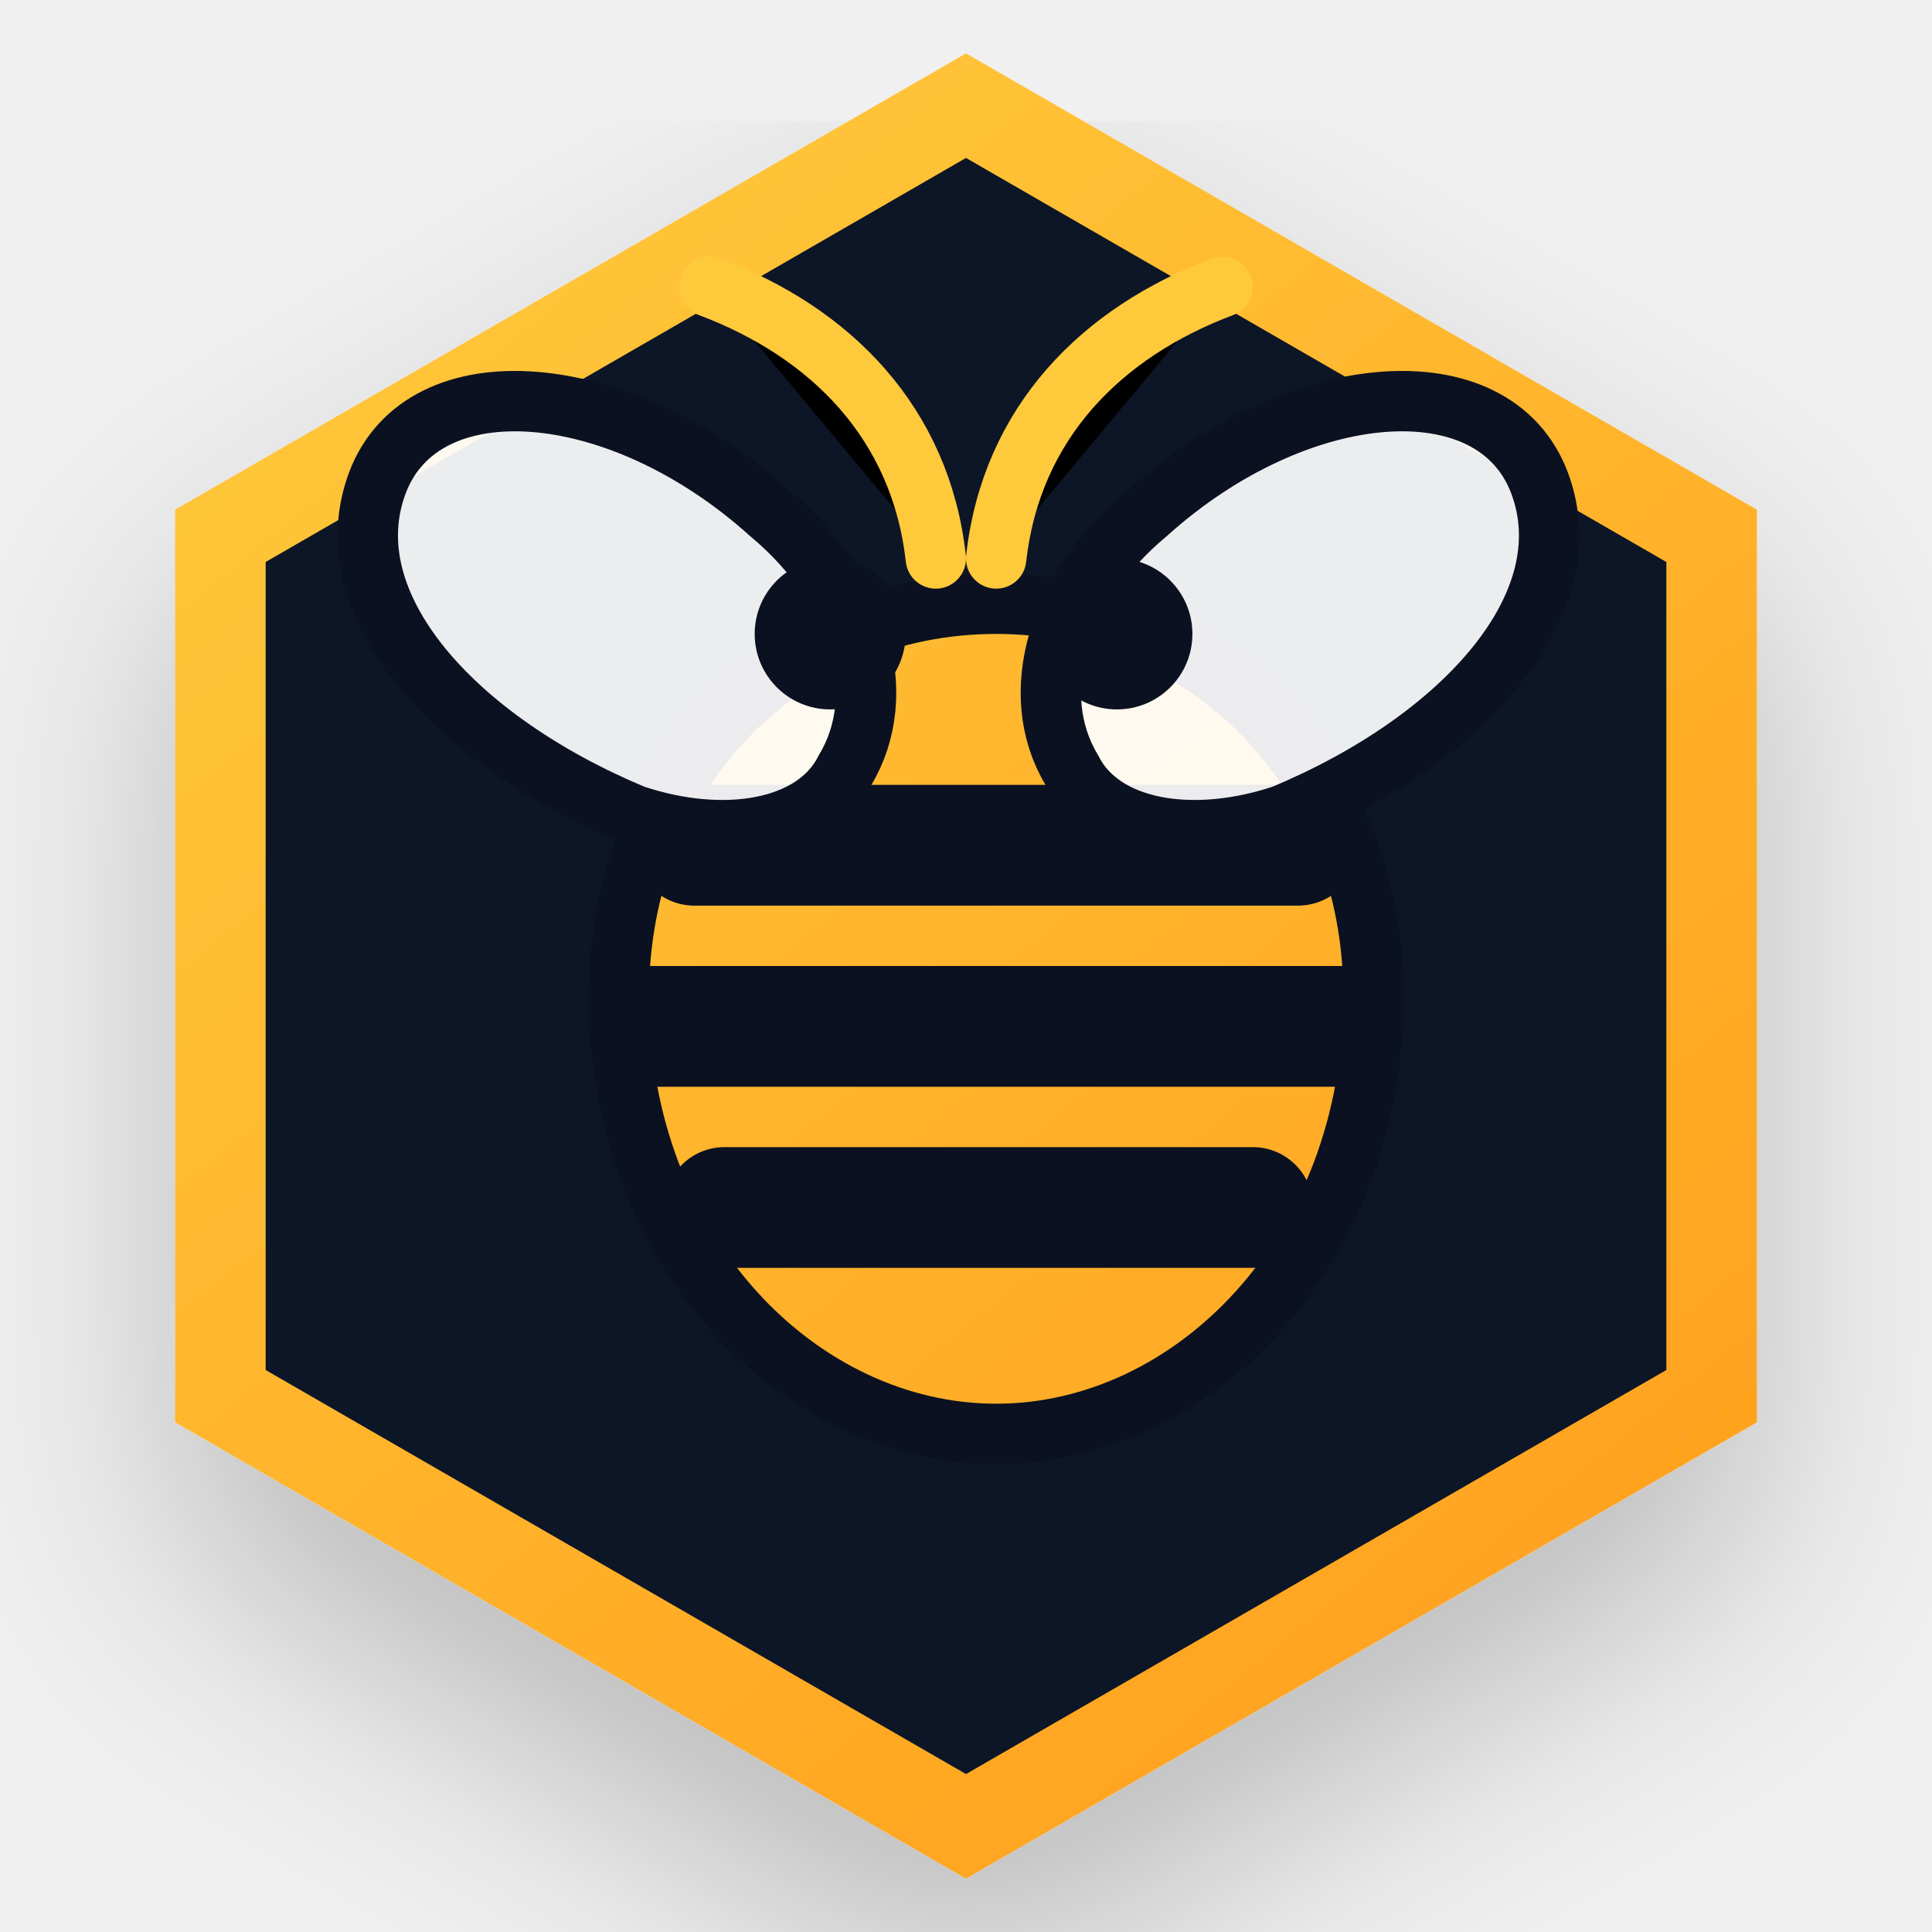
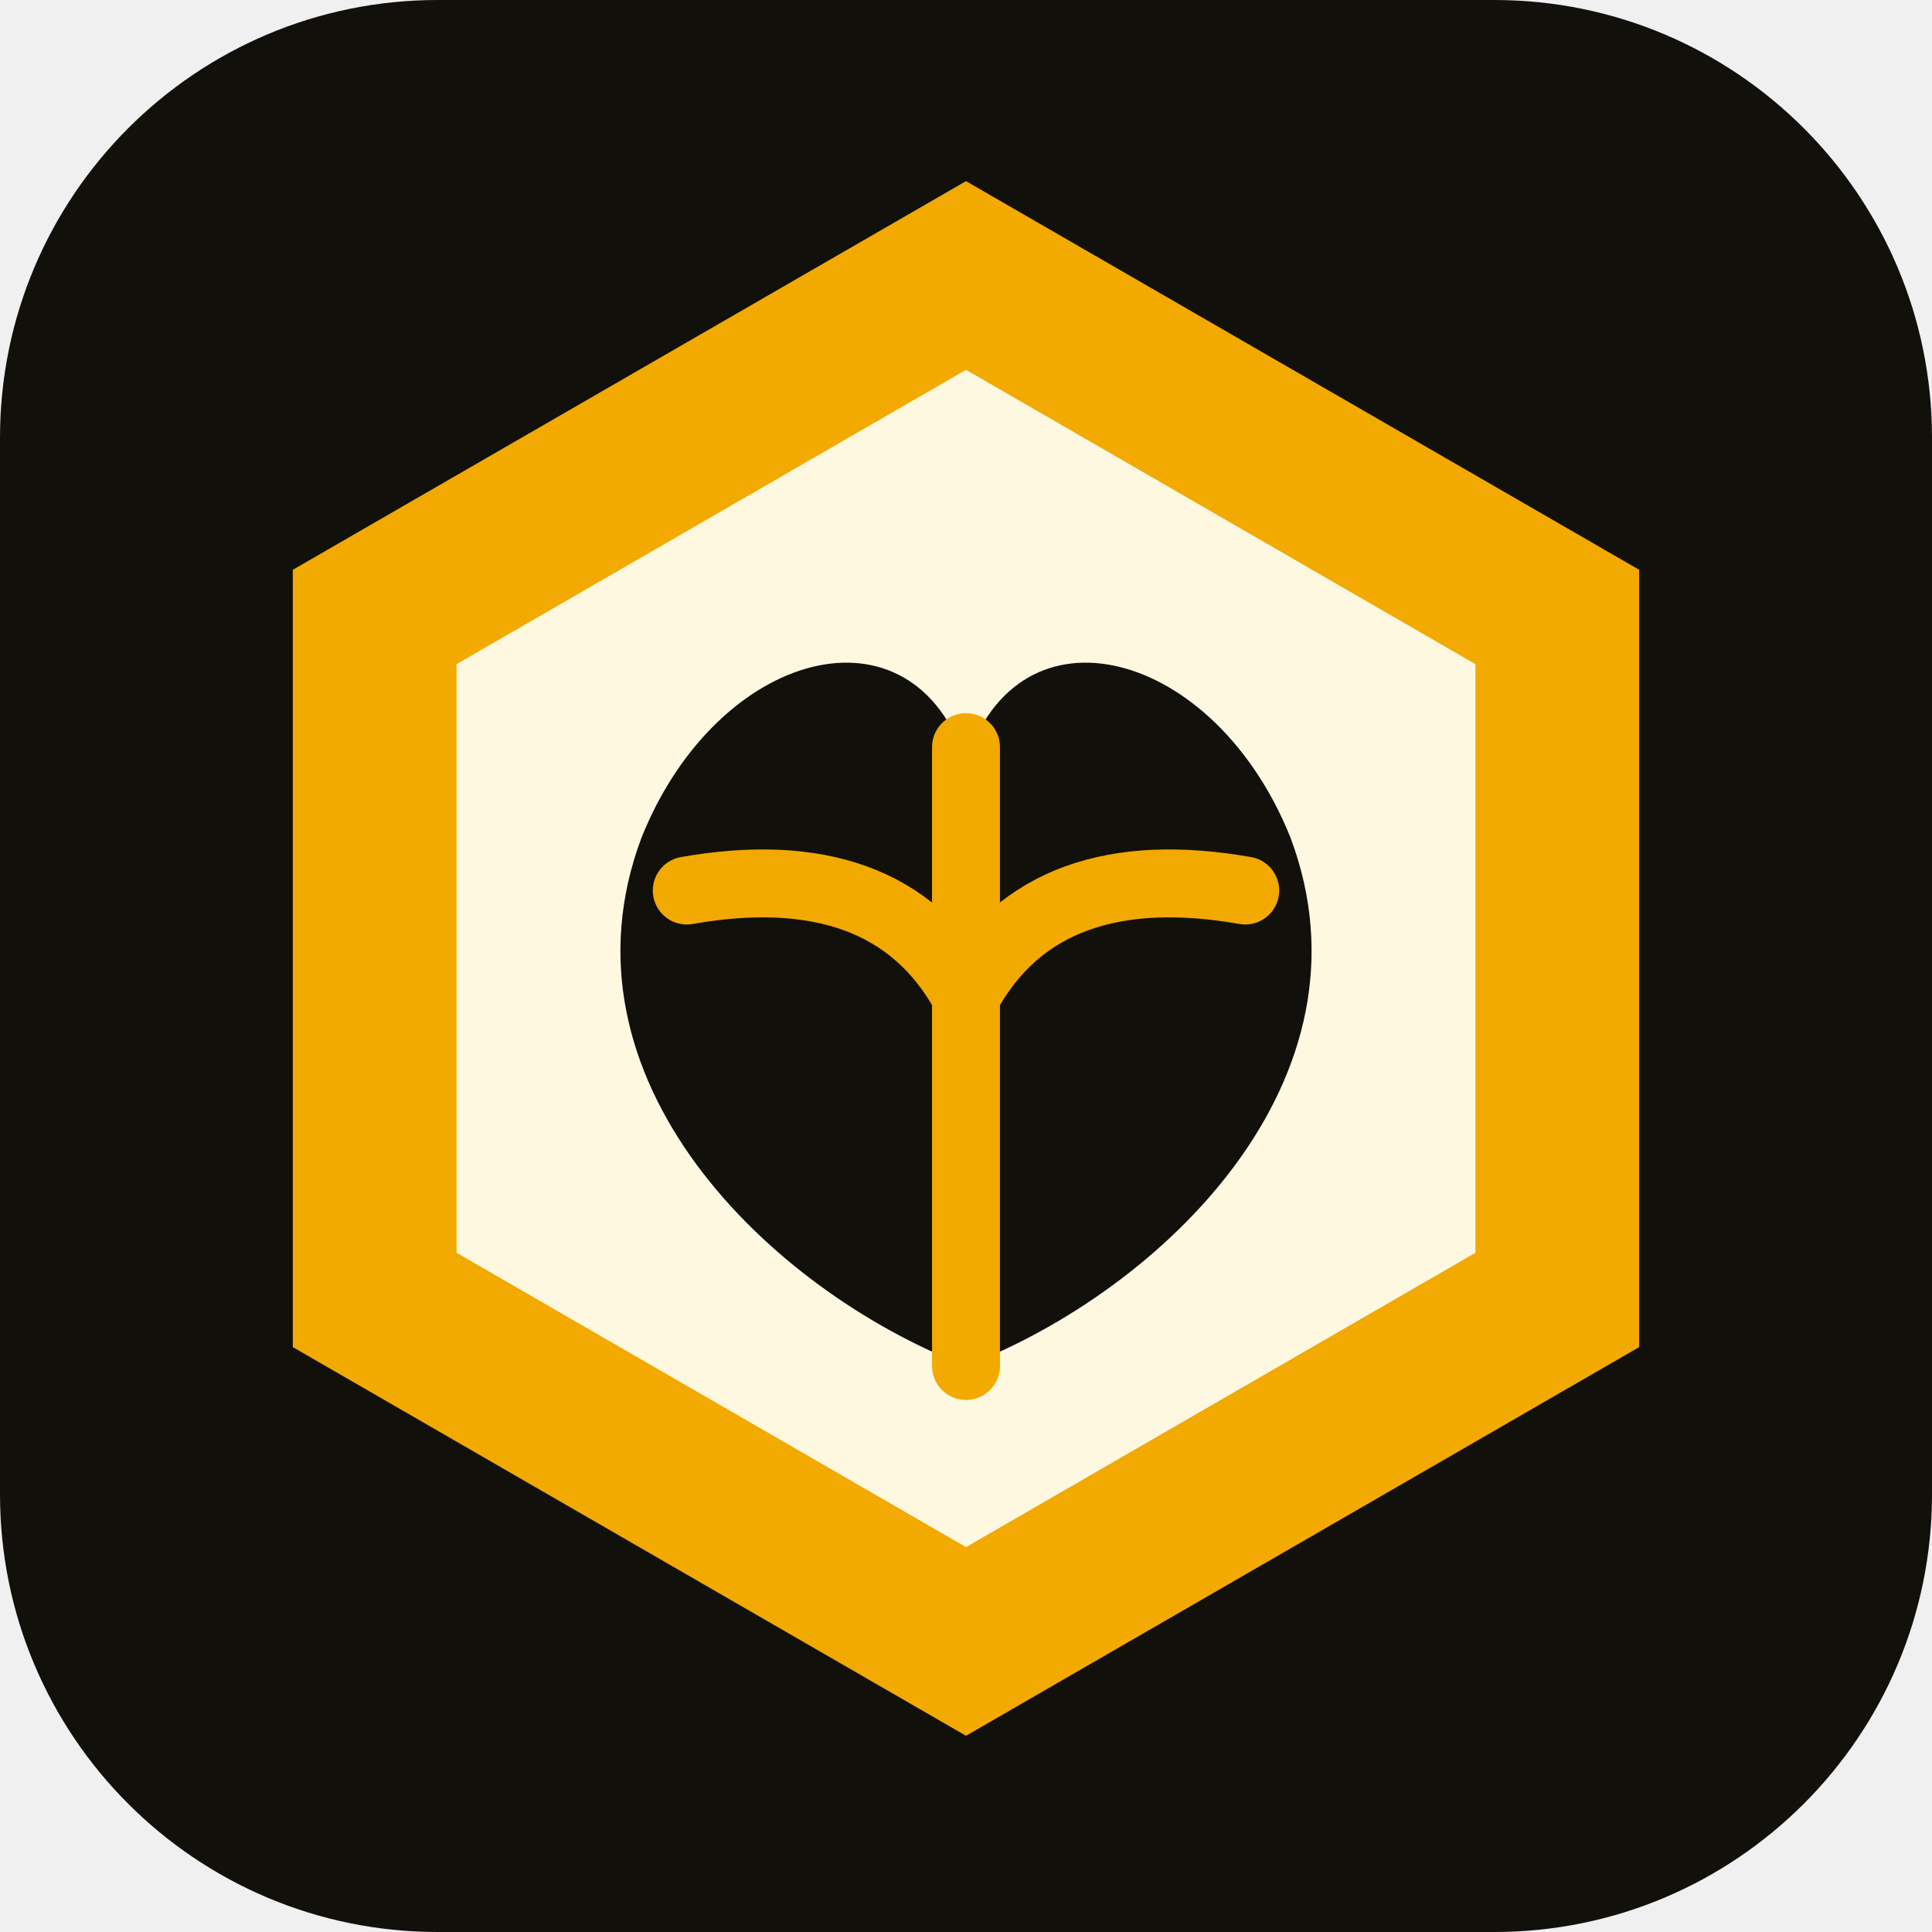
- <svg xmlns="http://www.w3.org/2000/svg" viewBox="0 0 128 128" role="img" aria-labelledby="title desc">
-   <defs>
-     <linearGradient id="honey" x1="20" y1="10" x2="108" y2="118" gradientUnits="userSpaceOnUse">
-       <stop stop-color="#FFC93C" />
-       <stop offset="1" stop-color="#FF9F1C" />
-     </linearGradient>
-     <filter id="softShadow" x="-20%" y="-20%" width="140%" height="140%">
-       <feDropShadow dx="0" dy="8" stdDeviation="8" flood-color="#000" flood-opacity="0.22" />
-     </filter>
-   </defs>
-   <path d="M64 7 113.4 35.5v57L64 121 14.6 92.5v-57L64 7Z" fill="#111827" stroke="url(#honey)" stroke-width="6" filter="url(#softShadow)" />
-   <path d="M41 66c0-15 11-26 25-26 14 0 25 11 25 26 0 17-12 29-25 29S41 83 41 66Z" fill="url(#honey)" stroke="#0B1120" stroke-width="4" />
-   <path d="M46 56h40M43 68h46M48 80h35" stroke="#0B1120" stroke-width="8" stroke-linecap="round" />
-   <path d="M42 54c-12-5-20-14-17-22 3-8 16-7 26 2 6 5 8 12 5 17-2 4-8 5-14 3Z" fill="#FFFFFF" fill-opacity="0.92" stroke="#0B1120" stroke-width="4" />
-   <path d="M85 54c12-5 20-14 17-22-3-8-16-7-26 2-6 5-8 12-5 17 2 4 8 5 14 3Z" fill="#FFFFFF" fill-opacity="0.92" stroke="#0B1120" stroke-width="4" />
-   <circle cx="55" cy="42" r="5" fill="#0B1120" />
-   <circle cx="74" cy="42" r="5" fill="#0B1120" />
-   <path d="M66 37c1-9 7-15 15-18M62 37c-1-9-7-15-15-18" stroke="#FFC93C" stroke-width="4" stroke-linecap="round" />
+ <svg xmlns="http://www.w3.org/2000/svg" width="256" height="256" viewBox="0 0 256 256" fill="none">
+   <rect width="256" height="256" rx="58" fill="#12100B" />
+   <path d="M128 24L217.2 75.5V178.5L128 230L38.8 178.5V75.5L128 24Z" fill="#F2A900" />
+   <path d="M128 49L195.5 88V166L128 205L60.5 166V88L128 49Z" fill="#FFF8E1" />
+   <path d="M85 111C95 86 121 79 128 101C135 79 161 86 171 111C183 143 154 171 128 181C102 171 73 143 85 111Z" fill="#12100B" />
+   <path d="M91 118C108 115 121 119 128 132C135 119 148 115 165 118" stroke="#F2A900" stroke-width="9" stroke-linecap="round" />
+   <path d="M128 99V181" stroke="#F2A900" stroke-width="9" stroke-linecap="round" />
</svg>
